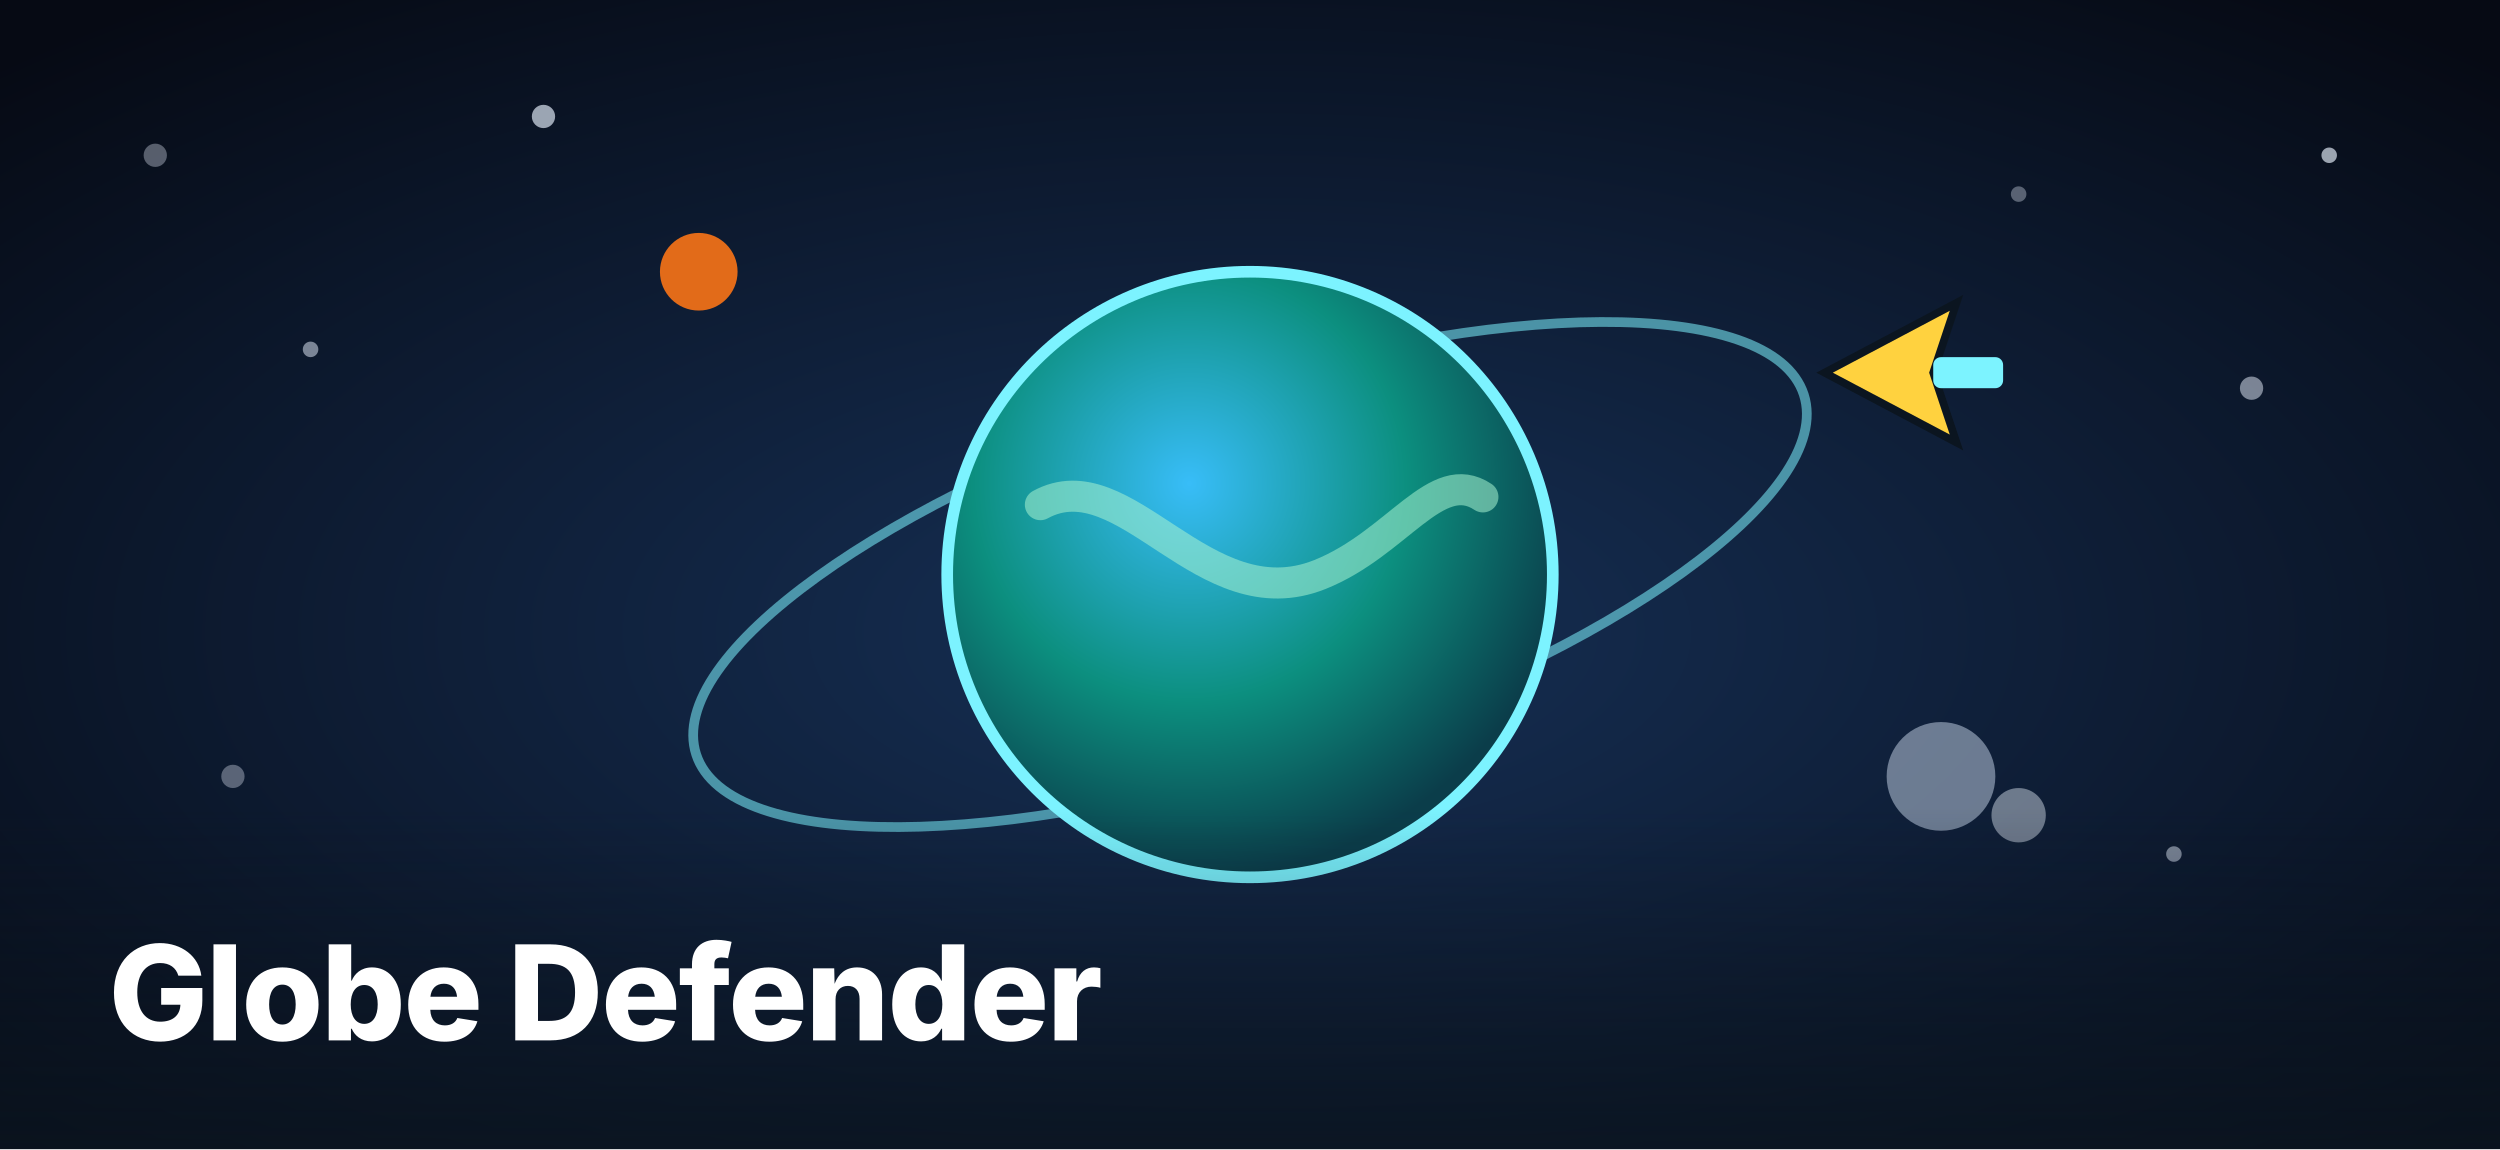
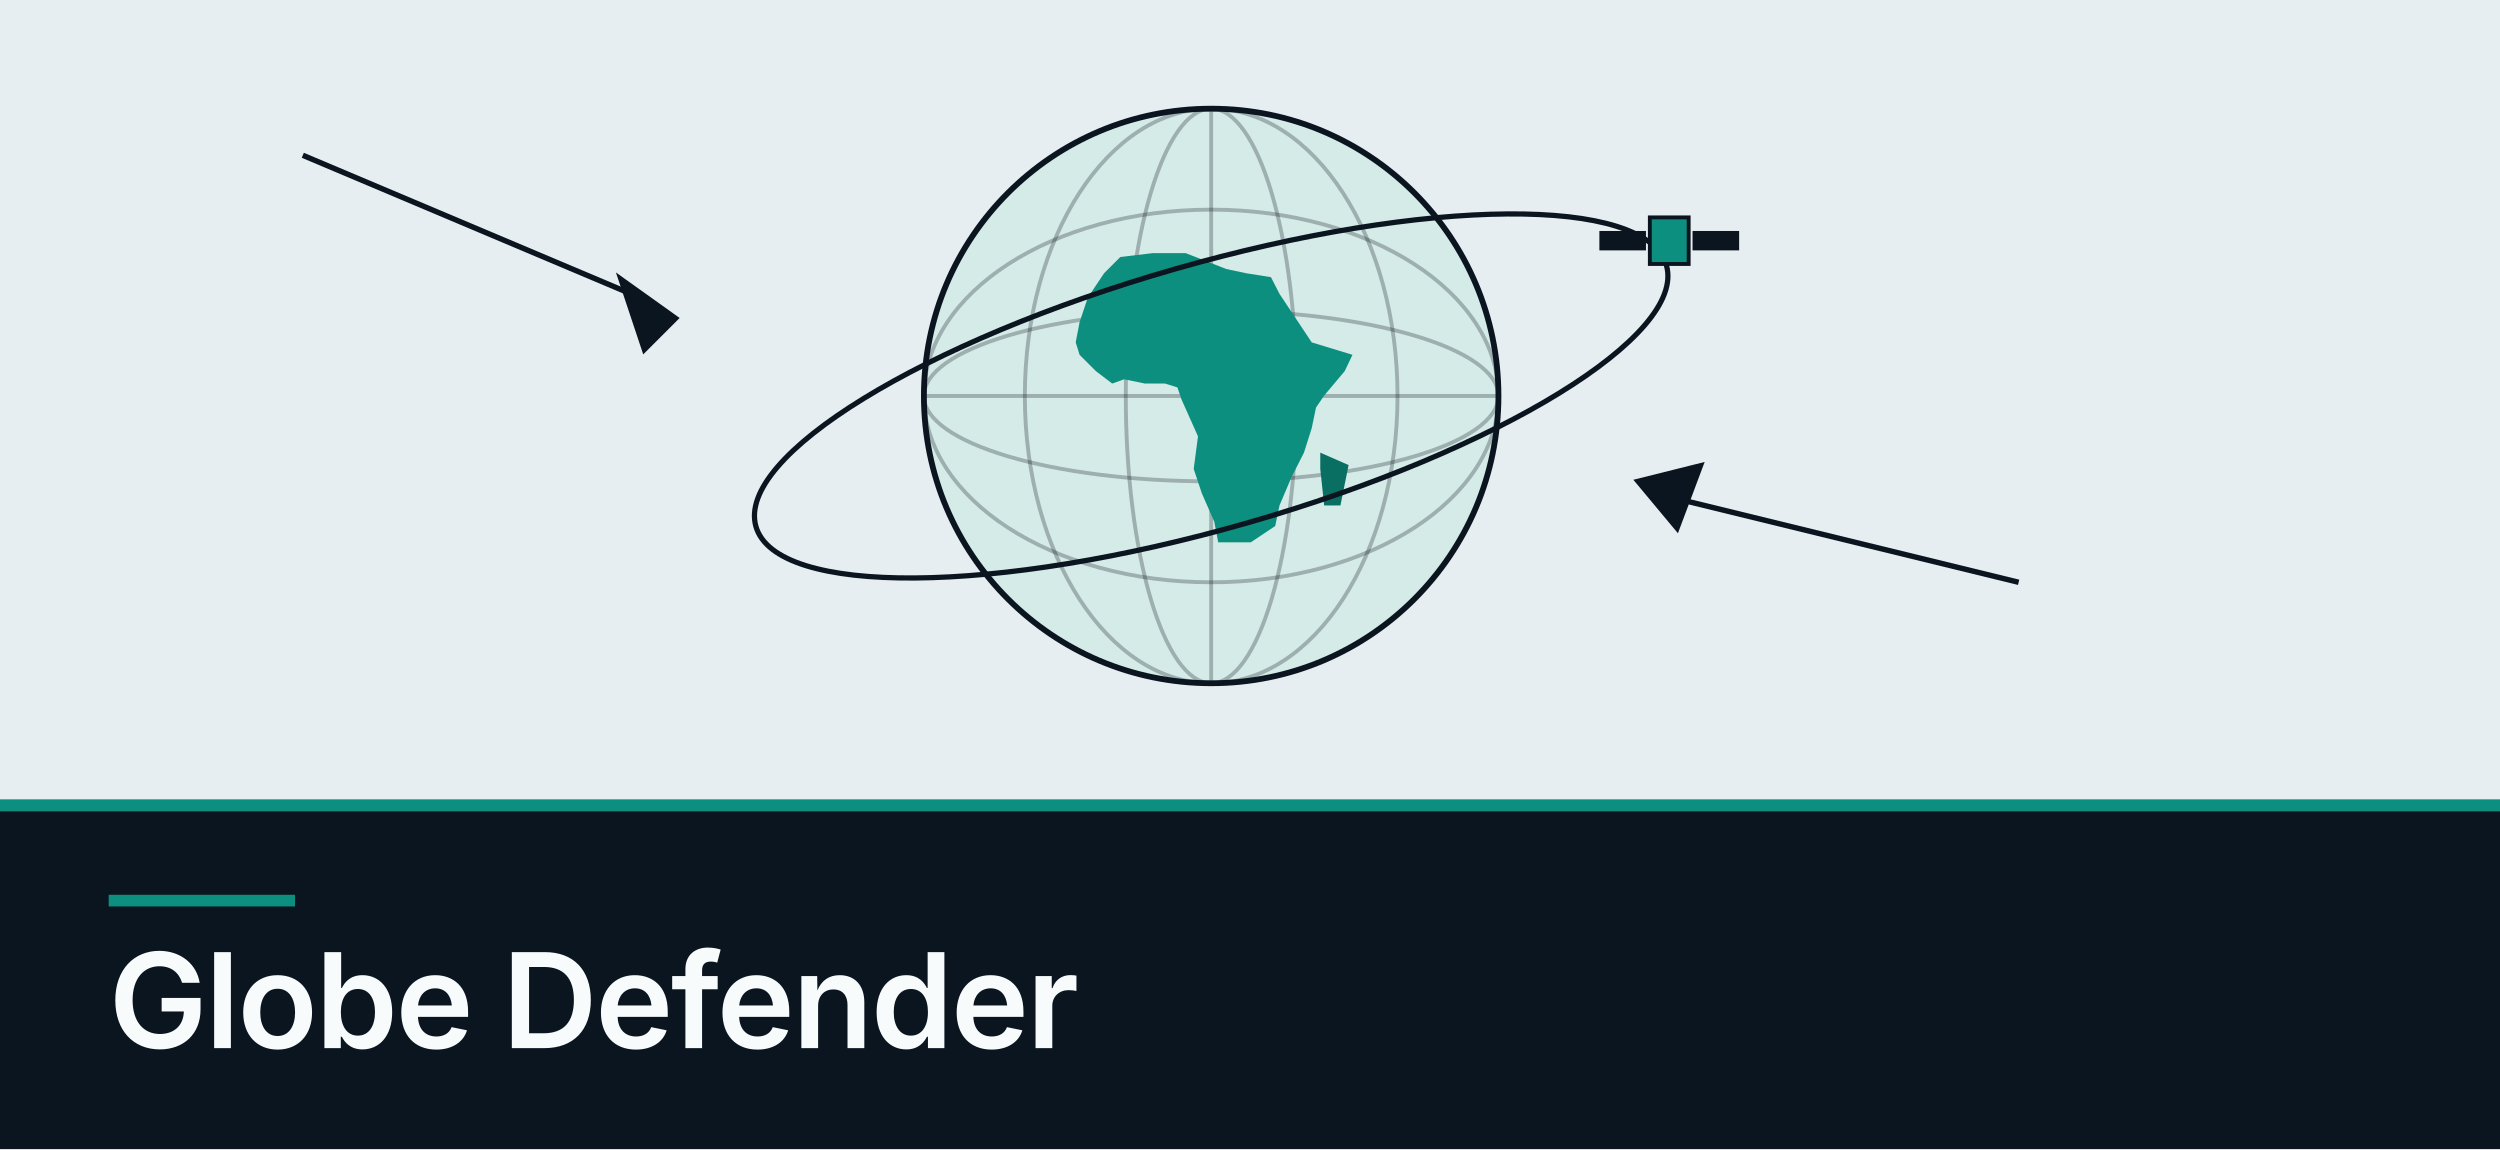
<svg xmlns="http://www.w3.org/2000/svg" viewBox="0 0 644 296" width="644" height="296" role="img" aria-label="Globe Defender">
  <defs>
-     <radialGradient id="bg" cx="50%" cy="55%" r="70%">
-       <stop offset="0%" stop-color="#163056" />
-       <stop offset="100%" stop-color="#060A14" />
-     </radialGradient>
-     <radialGradient id="globe" cx="40%" cy="35%" r="65%">
-       <stop offset="0%" stop-color="#38BDF8" />
-       <stop offset="55%" stop-color="#0C8F7F" />
-       <stop offset="100%" stop-color="#0B3D4A" />
-     </radialGradient>
+     <clipPath id="disc">
+       <circle cx="312" cy="102" r="74" />
+     </clipPath>
  </defs>
-   <rect width="644" height="296" fill="url(#bg)" />
-   <circle cx="40" cy="40" r="3" fill="#EAF2FF" opacity="0.35" />
-   <circle cx="80" cy="90" r="2" fill="#EAF2FF" opacity="0.5" />
-   <circle cx="140" cy="30" r="3" fill="#EAF2FF" opacity="0.65" />
-   <circle cx="520" cy="50" r="2" fill="#EAF2FF" opacity="0.35" />
-   <circle cx="580" cy="100" r="3" fill="#EAF2FF" opacity="0.5" />
-   <circle cx="600" cy="40" r="2" fill="#EAF2FF" opacity="0.65" />
-   <circle cx="60" cy="200" r="3" fill="#EAF2FF" opacity="0.35" />
-   <circle cx="560" cy="220" r="2" fill="#EAF2FF" opacity="0.5" />
-   <ellipse cx="322" cy="148" rx="150" ry="48" fill="none" stroke="#7CF3FF" stroke-width="2.5" opacity=".55" transform="rotate(-18 322 148)" />
-   <circle cx="322" cy="148" r="78" fill="url(#globe)" stroke="#7CF3FF" stroke-width="3" />
-   <path d="M268 130 C290 118 310 160 340 148 C360 140 370 120 382 128" fill="none" stroke="#A7F3D0" stroke-width="8" stroke-linecap="round" opacity=".55" />
-   <g transform="translate(470,78)">
-     <path d="M0 18 L34 0 L28 18 L34 36 Z" fill="#FFD23F" stroke="#0B1520" stroke-width="2" />
-     <rect x="28" y="14" width="18" height="8" rx="2" fill="#7CF3FF" />
+   <rect width="644" height="296" fill="#E7EEF1" />
+   <rect x="0" y="206" width="644" height="90" fill="#0B1520" />
+   <rect x="0" y="206" width="644" height="3" fill="#0C8F7F" />
+   <g clip-path="url(#disc)">
+     <circle cx="312" cy="102" r="74" fill="#D5EBE7" />
+     <g fill="none" stroke="#0B1520" stroke-opacity="0.28" stroke-width="1">
+       <ellipse cx="312" cy="102" rx="74" ry="22" />
+       <ellipse cx="312" cy="102" rx="74" ry="48" />
+       <line x1="238" y1="102" x2="386" y2="102" />
+       <ellipse cx="312" cy="102" rx="22" ry="74" />
+       <ellipse cx="312" cy="102" rx="48" ry="74" />
+       <line x1="312" y1="28" x2="312" y2="176" />
+     </g>
+     <path fill="#0C8F7F" d="M288.6 66.2 L297 65.2 L305.4 65.2 L315.9 69.3 L321.1 70.4 L327.4 71.4 L329.6 75.7 L337.9 88.2 L348.4 91.4 L346.4 95.6 L341.1 101.9 L339 105 L337.9 110.3 L335.9 116.6 L332.7 122.9 L329.6 130.2 L328.5 135.5 L322.2 139.7 L313.8 139.7 L312.8 134.4 L309.6 127.1 L307.5 120.8 L308.6 112.4 L304.4 103 L303.3 99.8 L300.1 98.8 L294.9 98.8 L289.6 97.7 L286.5 98.8 L282.3 95.6 L278.1 91.4 L277.1 88.2 L278.1 83 L280.2 76.7 L284.4 70.4 L288.6 66.2 Z" />
+     <path fill="#0A6F63" d="M340.1 116.6 L347.4 119.8 L345.3 130.2 L341.1 130.2 L340.1 120.8 Z" />
  </g>
-   <circle cx="180" cy="70" r="10" fill="#F97316" opacity=".9" />
-   <circle cx="500" cy="200" r="14" fill="#94A3B8" opacity=".7" />
-   <circle cx="520" cy="210" r="7" fill="#CBD5E1" opacity=".5" />
-   <defs>
-     <linearGradient id="titleFade" x1="0" y1="0" x2="0" y2="1">
-       <stop offset="0%" stop-color="#0B1520" stop-opacity="0" />
-       <stop offset="100%" stop-color="#0B1520" stop-opacity="0.72" />
-     </linearGradient>
-   </defs>
-   <rect x="0" y="208" width="644" height="88" fill="url(#titleFade)" />
-   <text x="28" y="268" font-family="system-ui,-apple-system,BlinkMacSystemFont,Segoe UI,sans-serif" font-size="34" font-weight="800" fill="#FFFFFF" letter-spacing="-0.5">Globe Defender</text>
+   <circle cx="312" cy="102" r="74" fill="none" stroke="#0B1520" stroke-width="1.5" />
+   <ellipse cx="312" cy="102" rx="122" ry="34" fill="none" stroke="#0B1520" stroke-width="1.35" transform="rotate(-16 312 102)" />
+   <g transform="translate(430,62)">
+     <rect x="-18" y="-2.5" width="12" height="5" fill="#0B1520" />
+     <rect x="6" y="-2.5" width="12" height="5" fill="#0B1520" />
+     <rect x="-5" y="-6" width="10" height="12" fill="#0C8F7F" stroke="#0B1520" stroke-width="1" />
+   </g>
+   <g fill="#0B1520" stroke="#0B1520" stroke-width="1.4" stroke-linejoin="miter">
+     <line x1="78" y1="40" x2="168" y2="78" fill="none" />
+     <polygon points="174,82 160,72 166,90" />
+     <line x1="520" y1="150" x2="430" y2="128" fill="none" />
+     <polygon points="422,124 438,120 432,136" />
+   </g>
+   <line x1="28" y1="232" x2="76" y2="232" stroke="#0C8F7F" stroke-width="3" />
+   <text x="28" y="270" font-family="Inter, 'Noto Sans', 'Segoe UI', Helvetica, Arial, sans-serif" font-size="34" font-weight="600" fill="#F7FBFC" letter-spacing="-0.6">Globe Defender</text>
</svg>
